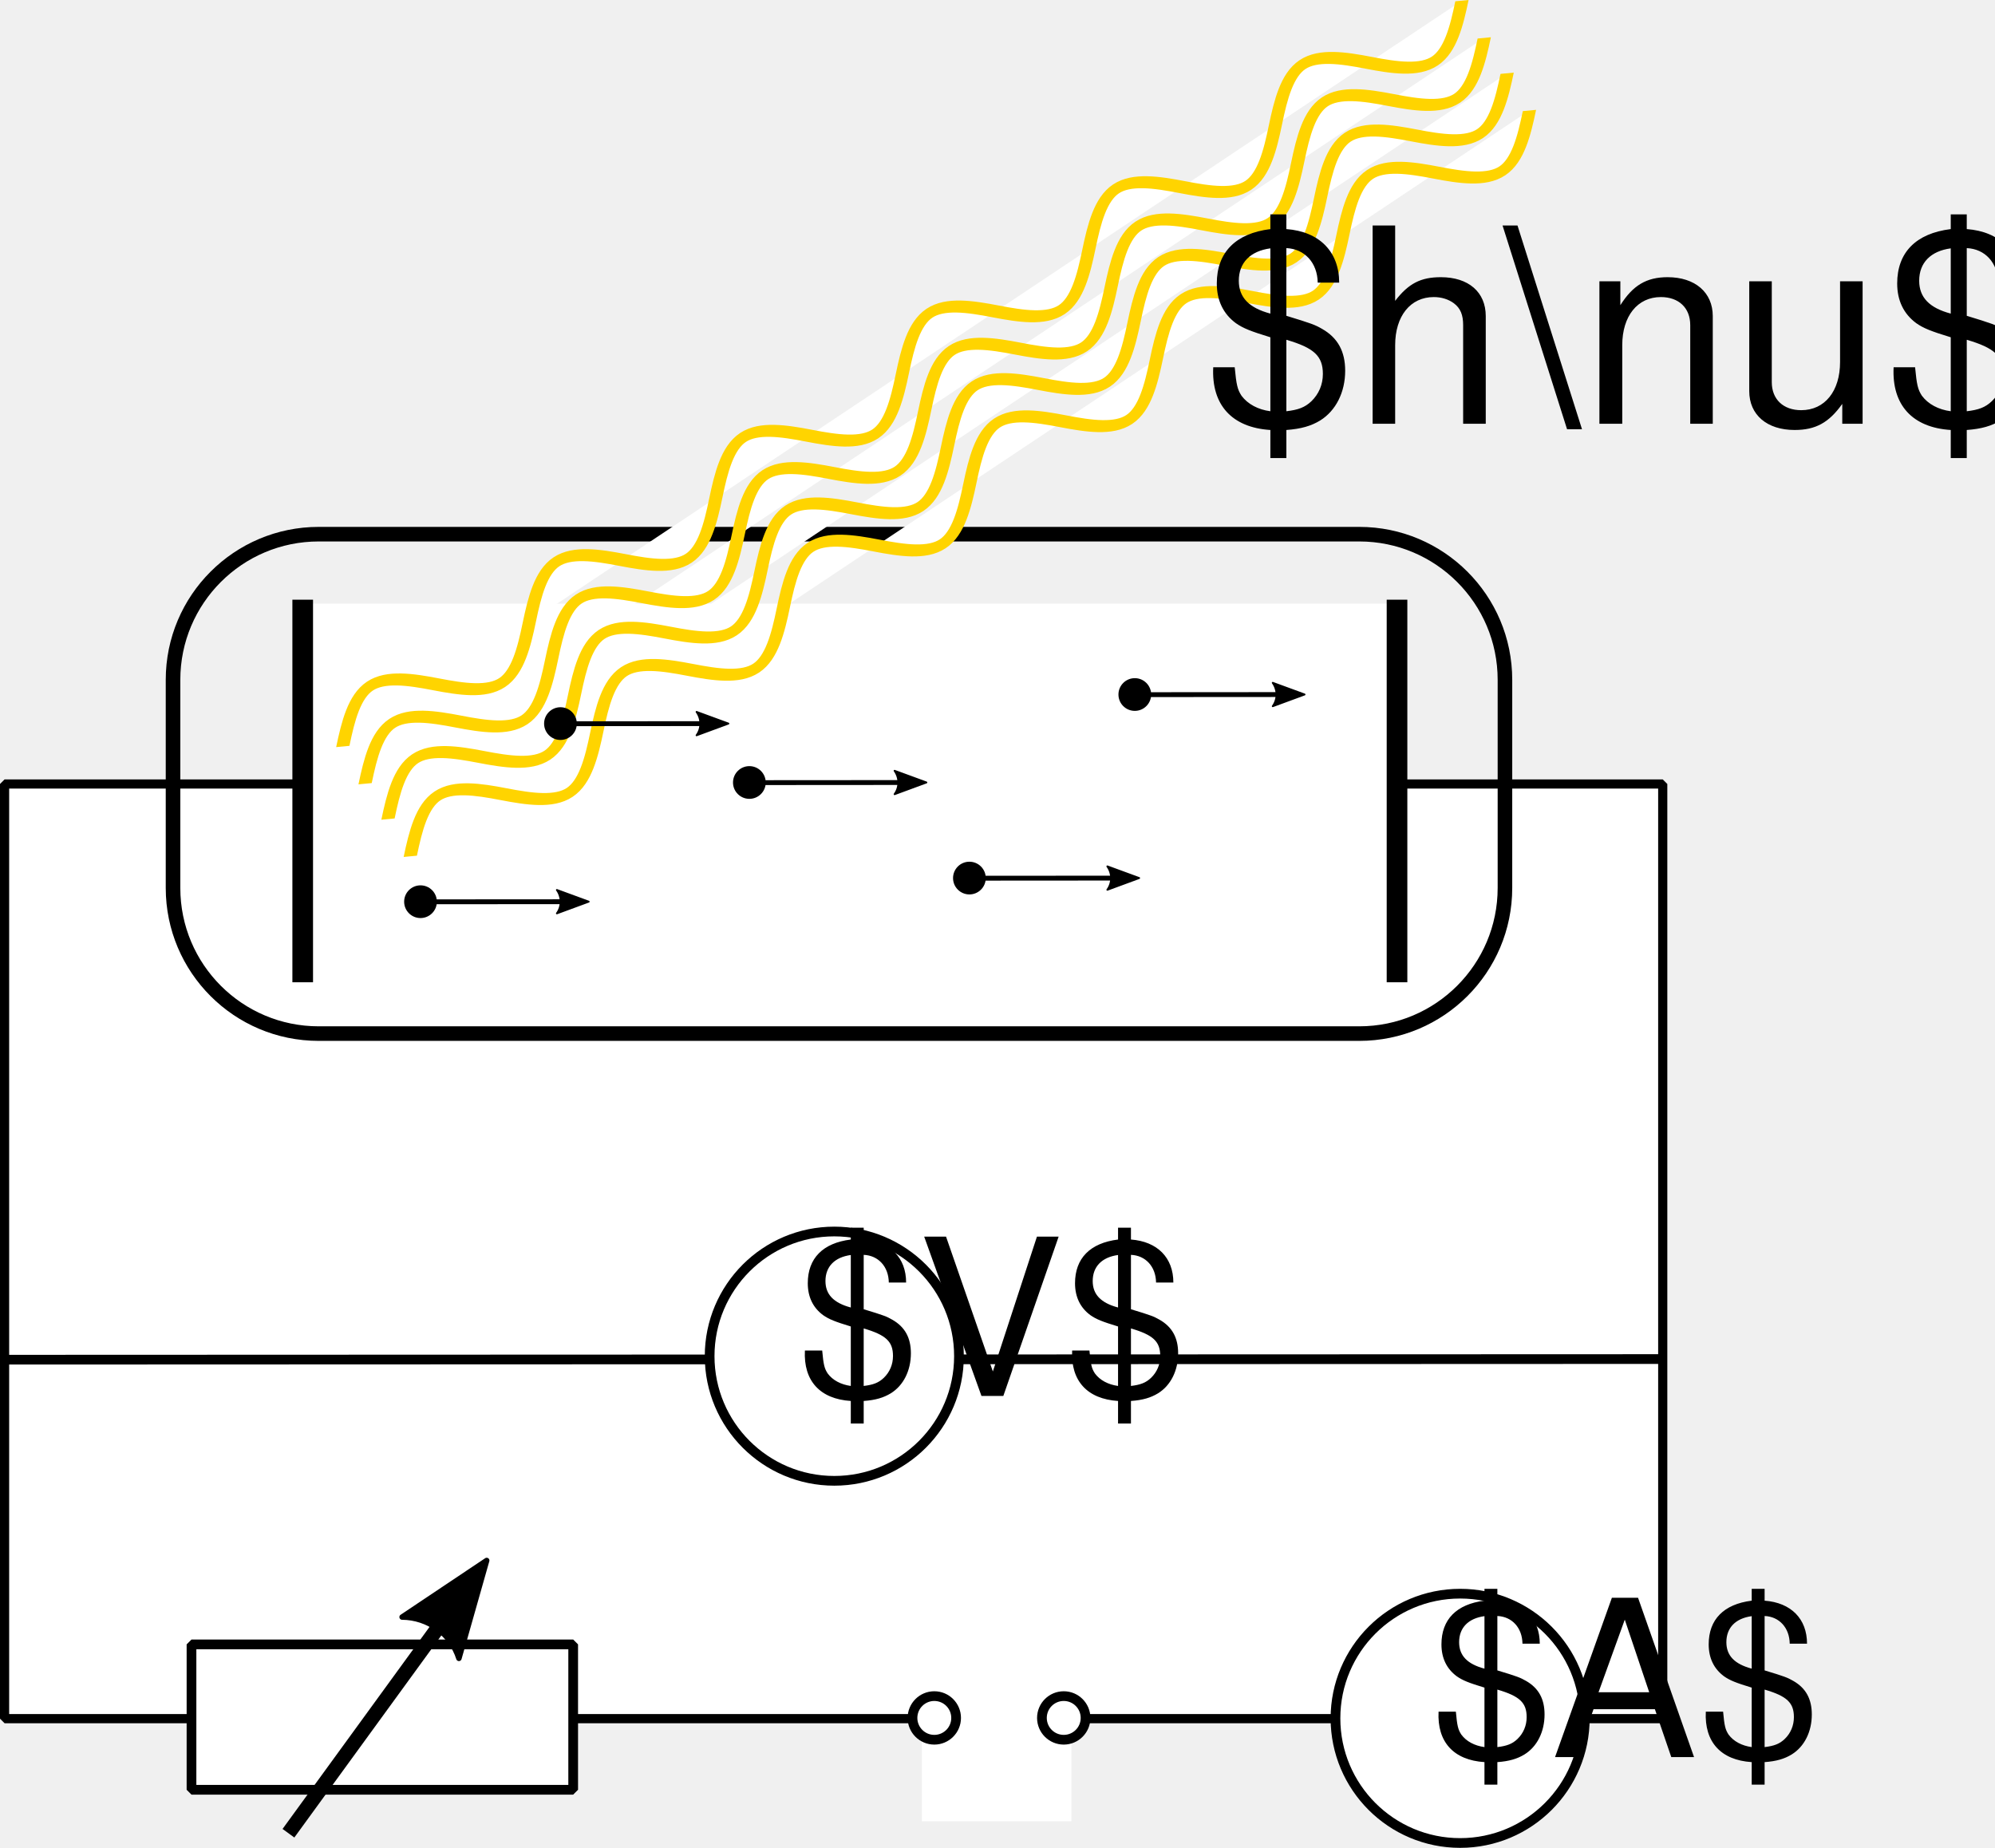
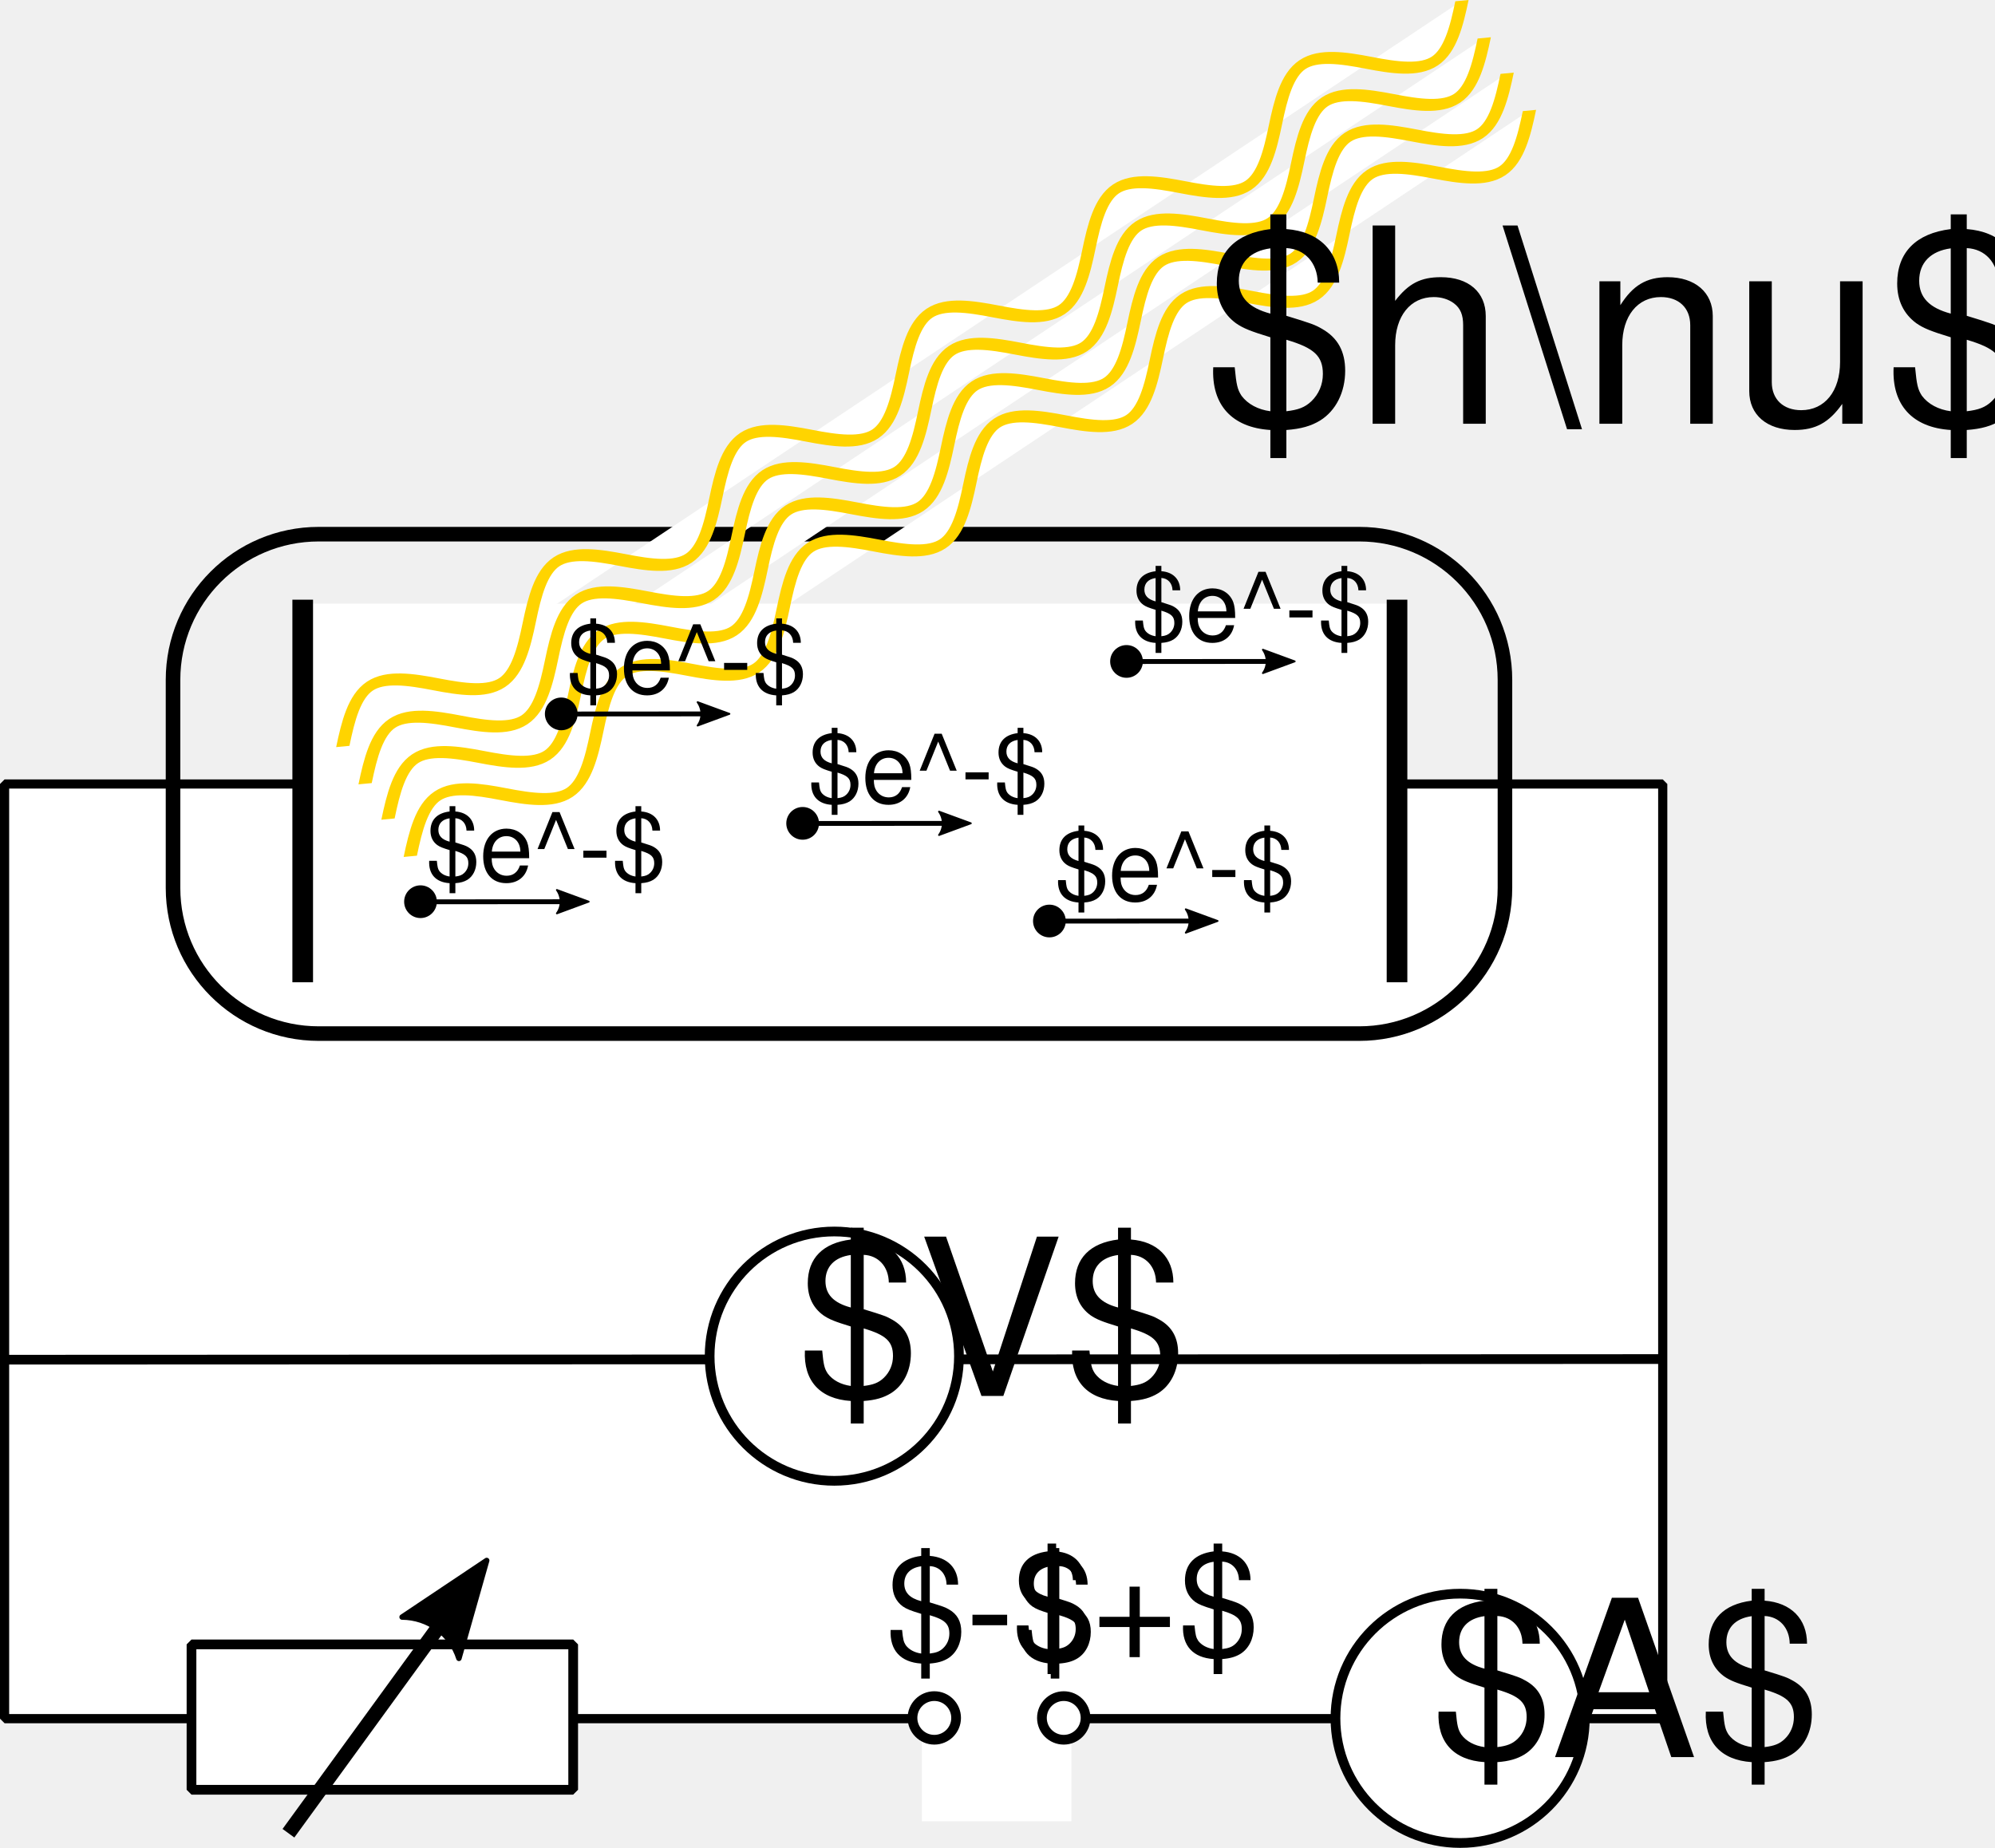
<svg xmlns="http://www.w3.org/2000/svg" version="1.1" id="svg2" viewBox="0 0 410.836 380.565" height="107.404mm" width="115.947mm">
  <defs id="defs4">
    <marker orient="auto" refY="0" refX="0" id="marker6756" style="overflow:visible">
      <path id="path6758" style="fill:#000000;fill-opacity:1;fill-rule:evenodd;stroke:#000000;stroke-width:0.625;stroke-linejoin:round;stroke-opacity:1" d="M 8.719,4.034 -2.207,0.016 8.719,-4.002 c -1.745,2.372 -1.735,5.617 -6e-7,8.035 z" transform="scale(-0.6,-0.6)" />
    </marker>
    <marker orient="auto" refY="0" refX="0" id="Arrow1Send" style="overflow:visible">
      <path id="path4278" d="M 0,0 5,-5 -12.5,0 5,5 0,0 Z" style="fill:#000000;fill-opacity:1;fill-rule:evenodd;stroke:#000000;stroke-width:1pt;stroke-opacity:1" transform="matrix(-0.2,0,0,-0.2,-1.2,0)" />
    </marker>
    <marker style="overflow:visible" id="Arrow2Mend" refX="0" refY="0" orient="auto">
      <path transform="scale(-0.6,-0.6)" d="M 8.719,4.034 -2.207,0.016 8.719,-4.002 c -1.745,2.372 -1.735,5.617 -6e-7,8.035 z" style="fill:#000000;fill-opacity:1;fill-rule:evenodd;stroke:#000000;stroke-width:0.625;stroke-linejoin:round;stroke-opacity:1" id="path4290" />
    </marker>
    <marker style="overflow:visible" id="marker4539" refX="0" refY="0" orient="auto">
      <path transform="matrix(-0.4,0,0,-0.4,-4,0)" style="fill:#000000;fill-opacity:1;fill-rule:evenodd;stroke:#000000;stroke-width:1pt;stroke-opacity:1" d="M 0,0 5,-5 -12.5,0 5,5 0,0 Z" id="path4541" />
    </marker>
    <marker style="overflow:visible" id="Arrow1Mend" refX="0" refY="0" orient="auto">
      <path transform="matrix(-0.4,0,0,-0.4,-4,0)" style="fill:#000000;fill-opacity:1;fill-rule:evenodd;stroke:#000000;stroke-width:1pt;stroke-opacity:1" d="M 0,0 5,-5 -12.5,0 5,5 0,0 Z" id="path4272" />
    </marker>
    <marker orient="auto" refY="0" refX="0" id="marker6756-6" style="overflow:visible">
      <path id="path6758-0" style="fill:#000000;fill-opacity:1;fill-rule:evenodd;stroke:#000000;stroke-width:0.625;stroke-linejoin:round;stroke-opacity:1" d="M 8.719,4.034 -2.207,0.016 8.719,-4.002 c -1.745,2.372 -1.735,5.617 -6e-7,8.035 z" transform="scale(-0.6,-0.6)" />
    </marker>
    <marker orient="auto" refY="0" refX="0" id="marker6756-6-6" style="overflow:visible">
      <path id="path6758-0-1" style="fill:#000000;fill-opacity:1;fill-rule:evenodd;stroke:#000000;stroke-width:0.625;stroke-linejoin:round;stroke-opacity:1" d="M 8.719,4.034 -2.207,0.016 8.719,-4.002 c -1.745,2.372 -1.735,5.617 -6e-7,8.035 z" transform="scale(-0.6,-0.6)" />
    </marker>
    <marker orient="auto" refY="0" refX="0" id="marker6756-6-6-9" style="overflow:visible">
      <path id="path6758-0-1-2" style="fill:#000000;fill-opacity:1;fill-rule:evenodd;stroke:#000000;stroke-width:0.625;stroke-linejoin:round;stroke-opacity:1" d="M 8.719,4.034 -2.207,0.016 8.719,-4.002 c -1.745,2.372 -1.735,5.617 -6e-7,8.035 z" transform="scale(-0.6,-0.6)" />
    </marker>
    <marker orient="auto" refY="0" refX="0" id="marker6756-6-6-9-3" style="overflow:visible">
      <path id="path6758-0-1-2-7" style="fill:#000000;fill-opacity:1;fill-rule:evenodd;stroke:#000000;stroke-width:0.625;stroke-linejoin:round;stroke-opacity:1" d="M 8.719,4.034 -2.207,0.016 8.719,-4.002 c -1.745,2.372 -1.735,5.617 -6e-7,8.035 z" transform="scale(-0.6,-0.6)" />
+     </marker>
+     <marker orient="auto" refY="0" refX="0" id="marker6756-7" style="overflow:visible">
+       <path id="path6758-5" style="fill:#000000;fill-opacity:1;fill-rule:evenodd;stroke:#000000;stroke-width:0.625;stroke-linejoin:round;stroke-opacity:1" d="M 8.719,4.034 -2.207,0.016 8.719,-4.002 c -1.745,2.372 -1.735,5.617 -6e-7,8.035 z" transform="scale(-0.6,-0.6)" />
+     </marker>
+     <marker orient="auto" refY="0" refX="0" id="marker6756-2" style="overflow:visible">
+       <path id="path6758-7" style="fill:#000000;fill-opacity:1;fill-rule:evenodd;stroke:#000000;stroke-width:0.625;stroke-linejoin:round;stroke-opacity:1" d="M 8.719,4.034 -2.207,0.016 8.719,-4.002 c -1.745,2.372 -1.735,5.617 -6e-7,8.035 z" transform="scale(-0.6,-0.6)" />
+     </marker>
+     <marker orient="auto" refY="0" refX="0" id="marker6756-26" style="overflow:visible">
+       <path id="path6758-1" style="fill:#000000;fill-opacity:1;fill-rule:evenodd;stroke:#000000;stroke-width:0.625;stroke-linejoin:round;stroke-opacity:1" d="M 8.719,4.034 -2.207,0.016 8.719,-4.002 c -1.745,2.372 -1.735,5.617 -6e-7,8.035 z" transform="scale(-0.6,-0.6)" />
+     </marker>
+     <marker orient="auto" refY="0" refX="0" id="marker6756-75" style="overflow:visible">
+       <path id="path6758-9" style="fill:#000000;fill-opacity:1;fill-rule:evenodd;stroke:#000000;stroke-width:0.625;stroke-linejoin:round;stroke-opacity:1" d="M 8.719,4.034 -2.207,0.016 8.719,-4.002 c -1.745,2.372 -1.735,5.617 -6e-7,8.035 z" transform="scale(-0.6,-0.6)" />
    </marker>
  </defs>
  <g id="layer1" transform="translate(-121.511,9.938033)">
    <rect y="151.522" x="122.454" height="192.5" width="341.469" id="rect4166" style="opacity:1;fill:#ffffff;fill-opacity:1;stroke:#000000;stroke-width:1.886;stroke-linecap:butt;stroke-linejoin:bevel;stroke-miterlimit:4;stroke-dasharray:none;stroke-dashoffset:0;stroke-opacity:1" />
    <rect y="114.384" x="184.152" height="80.099" width="225.324" id="rect4172" style="opacity:1;fill:#ffffff;fill-opacity:1;stroke:none;stroke-width:2;stroke-linecap:butt;stroke-linejoin:bevel;stroke-miterlimit:4;stroke-dasharray:none;stroke-dashoffset:0;stroke-opacity:1" />
    <rect ry="30" rx="30" y="100.076" x="157.143" height="102.857" width="274.286" id="rect3338" style="opacity:1;fill:none;fill-opacity:1;stroke:#000000;stroke-width:3;stroke-linecap:butt;stroke-linejoin:bevel;stroke-miterlimit:4;stroke-dasharray:none;stroke-dashoffset:0;stroke-opacity:1" />
    <g style="fill:#ffffff" id="g4168">
      <path style="fill:#ffffff;fill-rule:evenodd;stroke:#000000;stroke-width:4.249;stroke-linecap:butt;stroke-linejoin:miter;stroke-miterlimit:4;stroke-dasharray:none;stroke-opacity:1" d="m 183.848,113.57 0,78.792" id="path3340" />
      <path style="fill:#ffffff;fill-rule:evenodd;stroke:#000000;stroke-width:4.249;stroke-linecap:butt;stroke-linejoin:miter;stroke-miterlimit:4;stroke-dasharray:none;stroke-opacity:1" d="m 409.203,113.57 0,78.792" id="path3340-6" />
    </g>
    <path id="path4174" d="m 122.02,270.09 341.62,-0.128" style="fill:none;fill-rule:evenodd;stroke:#000000;stroke-width:2;stroke-linecap:butt;stroke-linejoin:miter;stroke-miterlimit:4;stroke-dasharray:none;stroke-opacity:1" />
    <circle r="25.673" cy="269.365" cx="293.321" id="path4199" style="opacity:1;fill:#ffffff;fill-opacity:1;stroke:#000000;stroke-width:2;stroke-linecap:butt;stroke-linejoin:bevel;stroke-miterlimit:4;stroke-dasharray:none;stroke-dashoffset:0;stroke-opacity:1" />
    <circle r="25.673" cy="343.954" cx="422.202" id="path4199-7" style="opacity:1;fill:#ffffff;fill-opacity:1;stroke:#000000;stroke-width:2;stroke-linecap:butt;stroke-linejoin:bevel;stroke-miterlimit:4;stroke-dasharray:none;stroke-dashoffset:0;stroke-opacity:1" />
    <text id="text4216" y="277.564" x="285.468" style="font-style:normal;font-variant:normal;font-weight:normal;font-stretch:normal;font-size:56px;line-height:125%;font-family:'Nimbus Sans L';-inkscape-font-specification:Sans;letter-spacing:0px;word-spacing:0px;fill:#000000;fill-opacity:1;stroke:none;stroke-width:1px;stroke-linecap:butt;stroke-linejoin:miter;stroke-opacity:1" xml:space="preserve">
      <tspan style="font-size:45px" y="277.564" x="285.468" id="tspan4218">$V$</tspan>
    </text>
    <text id="text4216-5" y="351.941" x="415.959" style="font-style:normal;font-variant:normal;font-weight:normal;font-stretch:normal;font-size:56px;line-height:125%;font-family:'Nimbus Sans L';-inkscape-font-specification:Sans;letter-spacing:0px;word-spacing:0px;fill:#000000;fill-opacity:1;stroke:none;stroke-width:1px;stroke-linecap:butt;stroke-linejoin:miter;stroke-opacity:1" xml:space="preserve">
      <tspan style="font-size:45px" y="351.941" x="415.959" id="tspan4218-3">$A$</tspan>
    </text>
    <rect y="320.245" x="311.348" height="44.915" width="30.813" id="rect4238" style="opacity:1;fill:#ffffff;fill-opacity:1;stroke:none;stroke-width:2;stroke-linecap:butt;stroke-linejoin:bevel;stroke-miterlimit:4;stroke-dasharray:none;stroke-dashoffset:0;stroke-opacity:1" />
    <rect ry="0" y="328.725" x="160.946" height="29.943" width="78.602" id="rect4238-5" style="opacity:1;fill:#ffffff;fill-opacity:1;stroke:#000000;stroke-width:2;stroke-linecap:butt;stroke-linejoin:bevel;stroke-miterlimit:4;stroke-dasharray:none;stroke-dashoffset:0;stroke-opacity:1" />
    <path id="path4255" d="m 180.91,367.619 38.513,-52.944" style="fill:none;fill-rule:evenodd;stroke:#000000;stroke-width:3;stroke-linecap:butt;stroke-linejoin:miter;stroke-miterlimit:4;stroke-dasharray:none;stroke-opacity:1;marker-end:url(#Arrow2Mend)" />
    <circle r="4.492" cy="343.871" cx="313.915" id="path5151" style="opacity:1;fill:#ffffff;fill-opacity:1;stroke:#000000;stroke-width:2;stroke-linecap:butt;stroke-linejoin:bevel;stroke-miterlimit:4;stroke-dasharray:none;stroke-dashoffset:0;stroke-opacity:1" />
    <circle r="4.492" cy="343.871" cx="340.57" id="path5151-6" style="opacity:1;fill:#ffffff;fill-opacity:1;stroke:#000000;stroke-width:2;stroke-linecap:butt;stroke-linejoin:bevel;stroke-miterlimit:4;stroke-dasharray:none;stroke-dashoffset:0;stroke-opacity:1" />
    <g id="g6695" transform="matrix(0.8332939,-0.5553808,0.4043586,0.6067,78.15328,109.0291)">
      <g id="g6670">
        <path id="path6617" title="sin(x)" d="m 75.431,126.361 c 3.841,-5.206 7.683,-9.942 11.524,-9.942 3.841,0 7.683,4.737 11.524,9.942 3.841,5.206 7.683,9.942 11.524,9.942 3.841,0 7.683,-4.737 11.524,-9.942 3.841,-5.206 7.683,-9.942 11.524,-9.942 3.841,0 7.683,4.737 11.524,9.942 3.841,5.206 7.683,9.942 11.524,9.942 3.841,0 7.683,-4.737 11.524,-9.942 3.841,-5.206 7.683,-9.942 11.524,-9.942 3.841,0 7.683,4.737 11.524,9.942 3.841,5.206 7.683,9.942 11.524,9.942 3.841,0 7.683,-4.737 11.524,-9.942 3.841,-5.206 7.683,-9.942 11.524,-9.942 3.841,0 7.683,4.737 11.524,9.942 3.841,5.206 7.683,9.942 11.524,9.942 3.841,0 7.683,-4.737 11.524,-9.942 3.841,-5.206 7.683,-9.942 11.524,-9.942 3.841,0 7.683,4.737 11.524,9.942 3.841,5.206 7.683,9.942 11.524,9.942 3.841,0 7.683,-4.737 11.524,-9.942 3.841,-5.206 7.683,-9.942 11.524,-9.942 3.841,0 7.683,4.737 11.524,9.942 3.841,5.206 7.683,9.942 11.524,9.942 3.841,0 7.683,-4.737 11.524,-9.942" style="opacity:1;fill:#ffffff;fill-opacity:1;stroke:#ffd400;stroke-width:3;stroke-linecap:butt;stroke-linejoin:bevel;stroke-miterlimit:4;stroke-dasharray:none;stroke-dashoffset:0;stroke-opacity:1" />
        <path id="path6617-2" title="sin(x)" d="m 75,138.607 c 3.841,-5.206 7.683,-9.942 11.524,-9.942 3.841,0 7.683,4.737 11.524,9.942 3.841,5.206 7.683,9.942 11.524,9.942 3.841,0 7.683,-4.737 11.524,-9.942 3.841,-5.206 7.683,-9.942 11.524,-9.942 3.841,0 7.683,4.737 11.524,9.942 3.841,5.206 7.683,9.942 11.524,9.942 3.841,0 7.683,-4.737 11.524,-9.942 3.841,-5.206 7.683,-9.942 11.524,-9.942 3.841,0 7.683,4.737 11.524,9.942 3.841,5.206 7.683,9.942 11.524,9.942 3.841,0 7.683,-4.737 11.524,-9.942 3.841,-5.206 7.683,-9.942 11.524,-9.942 3.841,0 7.683,4.737 11.524,9.942 3.841,5.206 7.683,9.942 11.524,9.942 3.841,0 7.683,-4.737 11.524,-9.942 3.841,-5.206 7.683,-9.942 11.524,-9.942 3.841,0 7.683,4.737 11.524,9.942 3.841,5.206 7.683,9.942 11.524,9.942 3.841,0 7.683,-4.737 11.524,-9.942 3.841,-5.206 7.683,-9.942 11.524,-9.942 3.841,0 7.683,4.737 11.524,9.942 3.841,5.206 7.683,9.942 11.524,9.942 3.841,0 7.683,-4.737 11.524,-9.942" style="opacity:1;fill:#ffffff;fill-opacity:1;stroke:#ffd400;stroke-width:3;stroke-linecap:butt;stroke-linejoin:bevel;stroke-miterlimit:4;stroke-dasharray:none;stroke-dashoffset:0;stroke-opacity:1" />
      </g>
      <g id="g6670-9" transform="translate(-0.548573,24.1455)">
        <path id="path6617-1" title="sin(x)" d="m 75.431,126.361 c 3.841,-5.206 7.683,-9.942 11.524,-9.942 3.841,0 7.683,4.737 11.524,9.942 3.841,5.206 7.683,9.942 11.524,9.942 3.841,0 7.683,-4.737 11.524,-9.942 3.841,-5.206 7.683,-9.942 11.524,-9.942 3.841,0 7.683,4.737 11.524,9.942 3.841,5.206 7.683,9.942 11.524,9.942 3.841,0 7.683,-4.737 11.524,-9.942 3.841,-5.206 7.683,-9.942 11.524,-9.942 3.841,0 7.683,4.737 11.524,9.942 3.841,5.206 7.683,9.942 11.524,9.942 3.841,0 7.683,-4.737 11.524,-9.942 3.841,-5.206 7.683,-9.942 11.524,-9.942 3.841,0 7.683,4.737 11.524,9.942 3.841,5.206 7.683,9.942 11.524,9.942 3.841,0 7.683,-4.737 11.524,-9.942 3.841,-5.206 7.683,-9.942 11.524,-9.942 3.841,0 7.683,4.737 11.524,9.942 3.841,5.206 7.683,9.942 11.524,9.942 3.841,0 7.683,-4.737 11.524,-9.942 3.841,-5.206 7.683,-9.942 11.524,-9.942 3.841,0 7.683,4.737 11.524,9.942 3.841,5.206 7.683,9.942 11.524,9.942 3.841,0 7.683,-4.737 11.524,-9.942" style="opacity:1;fill:#ffffff;fill-opacity:1;stroke:#ffd400;stroke-width:3;stroke-linecap:butt;stroke-linejoin:bevel;stroke-miterlimit:4;stroke-dasharray:none;stroke-dashoffset:0;stroke-opacity:1" />
        <path id="path6617-2-2" title="sin(x)" d="m 75,138.607 c 3.841,-5.206 7.683,-9.942 11.524,-9.942 3.841,0 7.683,4.737 11.524,9.942 3.841,5.206 7.683,9.942 11.524,9.942 3.841,0 7.683,-4.737 11.524,-9.942 3.841,-5.206 7.683,-9.942 11.524,-9.942 3.841,0 7.683,4.737 11.524,9.942 3.841,5.206 7.683,9.942 11.524,9.942 3.841,0 7.683,-4.737 11.524,-9.942 3.841,-5.206 7.683,-9.942 11.524,-9.942 3.841,0 7.683,4.737 11.524,9.942 3.841,5.206 7.683,9.942 11.524,9.942 3.841,0 7.683,-4.737 11.524,-9.942 3.841,-5.206 7.683,-9.942 11.524,-9.942 3.841,0 7.683,4.737 11.524,9.942 3.841,5.206 7.683,9.942 11.524,9.942 3.841,0 7.683,-4.737 11.524,-9.942 3.841,-5.206 7.683,-9.942 11.524,-9.942 3.841,0 7.683,4.737 11.524,9.942 3.841,5.206 7.683,9.942 11.524,9.942 3.841,0 7.683,-4.737 11.524,-9.942 3.841,-5.206 7.683,-9.942 11.524,-9.942 3.841,0 7.683,4.737 11.524,9.942 3.841,5.206 7.683,9.942 11.524,9.942 3.841,0 7.683,-4.737 11.524,-9.942" style="opacity:1;fill:#ffffff;fill-opacity:1;stroke:#ffd400;stroke-width:3;stroke-linecap:butt;stroke-linejoin:bevel;stroke-miterlimit:4;stroke-dasharray:none;stroke-dashoffset:0;stroke-opacity:1" />
      </g>
    </g>
-     <circle style="opacity:1;fill:#000000;fill-opacity:1;stroke:none;stroke-width:3;stroke-linecap:butt;stroke-linejoin:bevel;stroke-miterlimit:4;stroke-dasharray:none;stroke-dashoffset:0;stroke-opacity:1" id="path6703" cx="275.831" cy="151.216" r="3.369" />
-     <circle style="opacity:1;fill:#000000;fill-opacity:1;stroke:none;stroke-width:3;stroke-linecap:butt;stroke-linejoin:bevel;stroke-miterlimit:4;stroke-dasharray:none;stroke-dashoffset:0;stroke-opacity:1" id="path6703-7" cx="236.927" cy="139.087" r="3.369" />
-     <circle style="opacity:1;fill:#000000;fill-opacity:1;stroke:none;stroke-width:3;stroke-linecap:butt;stroke-linejoin:bevel;stroke-miterlimit:4;stroke-dasharray:none;stroke-dashoffset:0;stroke-opacity:1" id="path6703-0" cx="321.143" cy="170.902" r="3.369" />
-     <circle style="opacity:1;fill:#000000;fill-opacity:1;stroke:none;stroke-width:3;stroke-linecap:butt;stroke-linejoin:bevel;stroke-miterlimit:4;stroke-dasharray:none;stroke-dashoffset:0;stroke-opacity:1" id="path6703-9" cx="208.107" cy="175.768" r="3.369" />
-     <circle style="opacity:1;fill:#000000;fill-opacity:1;stroke:none;stroke-width:3;stroke-linecap:butt;stroke-linejoin:bevel;stroke-miterlimit:4;stroke-dasharray:none;stroke-dashoffset:0;stroke-opacity:1" id="path6703-3" cx="355.204" cy="133.099" r="3.369" />
-     <path style="fill:none;fill-rule:evenodd;stroke:#000000;stroke-width:1px;stroke-linecap:butt;stroke-linejoin:miter;stroke-opacity:1;marker-end:url(#marker6756)" d="m 207.82,175.791 33.599,-0.023" id="path6738" />
-     <path style="fill:none;fill-rule:evenodd;stroke:#000000;stroke-width:1px;stroke-linecap:butt;stroke-linejoin:miter;stroke-opacity:1;marker-end:url(#marker6756-6)" d="m 236.589,139.116 33.599,-0.023" id="path6738-2" />
-     <path style="fill:none;fill-rule:evenodd;stroke:#000000;stroke-width:1px;stroke-linecap:butt;stroke-linejoin:miter;stroke-opacity:1;marker-end:url(#marker6756-6-6)" d="m 321.18,170.931 33.599,-0.023" id="path6738-2-7" />
-     <path style="fill:none;fill-rule:evenodd;stroke:#000000;stroke-width:1px;stroke-linecap:butt;stroke-linejoin:miter;stroke-opacity:1;marker-end:url(#marker6756-6-6-9)" d="m 355.24,133.127 33.599,-0.023" id="path6738-2-7-2" />
-     <path style="fill:none;fill-rule:evenodd;stroke:#000000;stroke-width:1px;stroke-linecap:butt;stroke-linejoin:miter;stroke-opacity:1;marker-end:url(#marker6756-6-6-9-3)" d="m 277.365,151.245 33.599,-0.023" id="path6738-2-7-2-9" />
    <text xml:space="preserve" style="font-style:normal;font-variant:normal;font-weight:normal;font-stretch:normal;font-size:56px;line-height:125%;font-family:'Nimbus Sans L';-inkscape-font-specification:Sans;letter-spacing:0px;word-spacing:0px;fill:#000000;fill-opacity:1;stroke:none;stroke-width:1px;stroke-linecap:butt;stroke-linejoin:miter;stroke-opacity:1" x="369.121" y="77.336" id="text8546">
      <tspan id="tspan8548" x="369.121" y="77.336">$h\nu$</tspan>
    </text>
+     <g id="g3422">
+       <circle r="3.369" cy="175.768" cx="208.107" id="path6703-9" style="opacity:1;fill:#000000;fill-opacity:1;stroke:none;stroke-width:3;stroke-linecap:butt;stroke-linejoin:bevel;stroke-miterlimit:4;stroke-dasharray:none;stroke-dashoffset:0;stroke-opacity:1" />
+       <path id="path6738" d="m 207.82,175.791 33.599,-0.023" style="fill:none;fill-rule:evenodd;stroke:#000000;stroke-width:1px;stroke-linecap:butt;stroke-linejoin:miter;stroke-opacity:1;marker-end:url(#marker6756)" />
+       <text id="text3400" y="171.503" x="209.096" style="font-style:normal;font-variant:normal;font-weight:normal;font-stretch:normal;font-size:56px;line-height:125%;font-family:'Nimbus Sans L';-inkscape-font-specification:Sans;letter-spacing:0px;word-spacing:0px;fill:#000000;fill-opacity:1;stroke:none;stroke-width:1px;stroke-linecap:butt;stroke-linejoin:miter;stroke-opacity:1" xml:space="preserve">
+         <tspan style="font-size:20px" y="171.503" x="209.096" id="tspan3402">$e^-$</tspan>
+       </text>
+     </g>
+     <g transform="translate(28.98364,-38.67807)" id="g3422-5">
+       <circle r="3.369" cy="175.768" cx="208.107" id="path6703-9-6" style="opacity:1;fill:#000000;fill-opacity:1;stroke:none;stroke-width:3;stroke-linecap:butt;stroke-linejoin:bevel;stroke-miterlimit:4;stroke-dasharray:none;stroke-dashoffset:0;stroke-opacity:1" />
+       <path id="path6738-2" d="m 207.82,175.791 33.599,-0.023" style="fill:none;fill-rule:evenodd;stroke:#000000;stroke-width:1px;stroke-linecap:butt;stroke-linejoin:miter;stroke-opacity:1;marker-end:url(#marker6756-7)" />
+       <text id="text3400-9" y="171.503" x="209.096" style="font-style:normal;font-variant:normal;font-weight:normal;font-stretch:normal;font-size:56px;line-height:125%;font-family:'Nimbus Sans L';-inkscape-font-specification:Sans;letter-spacing:0px;word-spacing:0px;fill:#000000;fill-opacity:1;stroke:none;stroke-width:1px;stroke-linecap:butt;stroke-linejoin:miter;stroke-opacity:1" xml:space="preserve">
+         <tspan style="font-size:20px" y="171.503" x="209.096" id="tspan3402-1">$e^-$</tspan>
+       </text>
+     </g>
+     <g transform="translate(78.6955,-16.1358)" id="g3422-9">
+       <circle r="3.369" cy="175.768" cx="208.107" id="path6703-9-3" style="opacity:1;fill:#000000;fill-opacity:1;stroke:none;stroke-width:3;stroke-linecap:butt;stroke-linejoin:bevel;stroke-miterlimit:4;stroke-dasharray:none;stroke-dashoffset:0;stroke-opacity:1" />
+       <path id="path6738-6" d="m 207.82,175.791 33.599,-0.023" style="fill:none;fill-rule:evenodd;stroke:#000000;stroke-width:1px;stroke-linecap:butt;stroke-linejoin:miter;stroke-opacity:1;marker-end:url(#marker6756-2)" />
+       <text id="text3400-0" y="171.503" x="209.096" style="font-style:normal;font-variant:normal;font-weight:normal;font-stretch:normal;font-size:56px;line-height:125%;font-family:'Nimbus Sans L';-inkscape-font-specification:Sans;letter-spacing:0px;word-spacing:0px;fill:#000000;fill-opacity:1;stroke:none;stroke-width:1px;stroke-linecap:butt;stroke-linejoin:miter;stroke-opacity:1" xml:space="preserve">
+         <tspan style="font-size:20px" y="171.503" x="209.096" id="tspan3402-6">$e^-$</tspan>
+       </text>
+     </g>
+     <g transform="translate(129.5112,3.978747)" id="g3422-7">
+       <circle r="3.369" cy="175.768" cx="208.107" id="path6703-9-9" style="opacity:1;fill:#000000;fill-opacity:1;stroke:none;stroke-width:3;stroke-linecap:butt;stroke-linejoin:bevel;stroke-miterlimit:4;stroke-dasharray:none;stroke-dashoffset:0;stroke-opacity:1" />
+       <path id="path6738-20" d="m 207.82,175.791 33.599,-0.023" style="fill:none;fill-rule:evenodd;stroke:#000000;stroke-width:1px;stroke-linecap:butt;stroke-linejoin:miter;stroke-opacity:1;marker-end:url(#marker6756-26)" />
+       <text id="text3400-2" y="171.503" x="209.096" style="font-style:normal;font-variant:normal;font-weight:normal;font-stretch:normal;font-size:56px;line-height:125%;font-family:'Nimbus Sans L';-inkscape-font-specification:Sans;letter-spacing:0px;word-spacing:0px;fill:#000000;fill-opacity:1;stroke:none;stroke-width:1px;stroke-linecap:butt;stroke-linejoin:miter;stroke-opacity:1" xml:space="preserve">
+         <tspan style="font-size:20px" y="171.503" x="209.096" id="tspan3402-3">$e^-$</tspan>
+       </text>
+     </g>
+     <g transform="translate(145.3911,-49.48361)" id="g3422-2">
+       <circle r="3.369" cy="175.768" cx="208.107" id="path6703-9-8" style="opacity:1;fill:#000000;fill-opacity:1;stroke:none;stroke-width:3;stroke-linecap:butt;stroke-linejoin:bevel;stroke-miterlimit:4;stroke-dasharray:none;stroke-dashoffset:0;stroke-opacity:1" />
+       <path id="path6738-9" d="m 207.82,175.791 33.599,-0.023" style="fill:none;fill-rule:evenodd;stroke:#000000;stroke-width:1px;stroke-linecap:butt;stroke-linejoin:miter;stroke-opacity:1;marker-end:url(#marker6756-75)" />
+       <text id="text3400-7" y="171.503" x="209.096" style="font-style:normal;font-variant:normal;font-weight:normal;font-stretch:normal;font-size:56px;line-height:125%;font-family:'Nimbus Sans L';-inkscape-font-specification:Sans;letter-spacing:0px;word-spacing:0px;fill:#000000;fill-opacity:1;stroke:none;stroke-width:1px;stroke-linecap:butt;stroke-linejoin:miter;stroke-opacity:1" xml:space="preserve">
+         <tspan style="font-size:20px" y="171.503" x="209.096" id="tspan3402-36">$e^-$</tspan>
+       </text>
+     </g>
+     <text xml:space="preserve" style="font-style:normal;font-variant:normal;font-weight:normal;font-stretch:normal;font-size:56px;line-height:125%;font-family:'Nimbus Sans L';-inkscape-font-specification:Sans;letter-spacing:0px;word-spacing:0px;fill:#000000;fill-opacity:1;stroke:none;stroke-width:1px;stroke-linecap:butt;stroke-linejoin:miter;stroke-opacity:1" x="303.718" y="331.985" id="text3524">
+       <tspan id="tspan3526" x="303.718" y="331.985" style="font-size:30px">$-$</tspan>
+     </text>
+     <text xml:space="preserve" style="font-style:normal;font-variant:normal;font-weight:normal;font-stretch:normal;font-size:56px;line-height:125%;font-family:'Nimbus Sans L';-inkscape-font-specification:Sans;letter-spacing:0px;word-spacing:0px;fill:#000000;fill-opacity:1;stroke:none;stroke-width:1px;stroke-linecap:butt;stroke-linejoin:miter;stroke-opacity:1" x="329.74" y="331.059" id="text3524-1">
+       <tspan id="tspan3526-2" x="329.74" y="331.059" style="font-size:30px">$+$</tspan>
+     </text>
  </g>
</svg>
